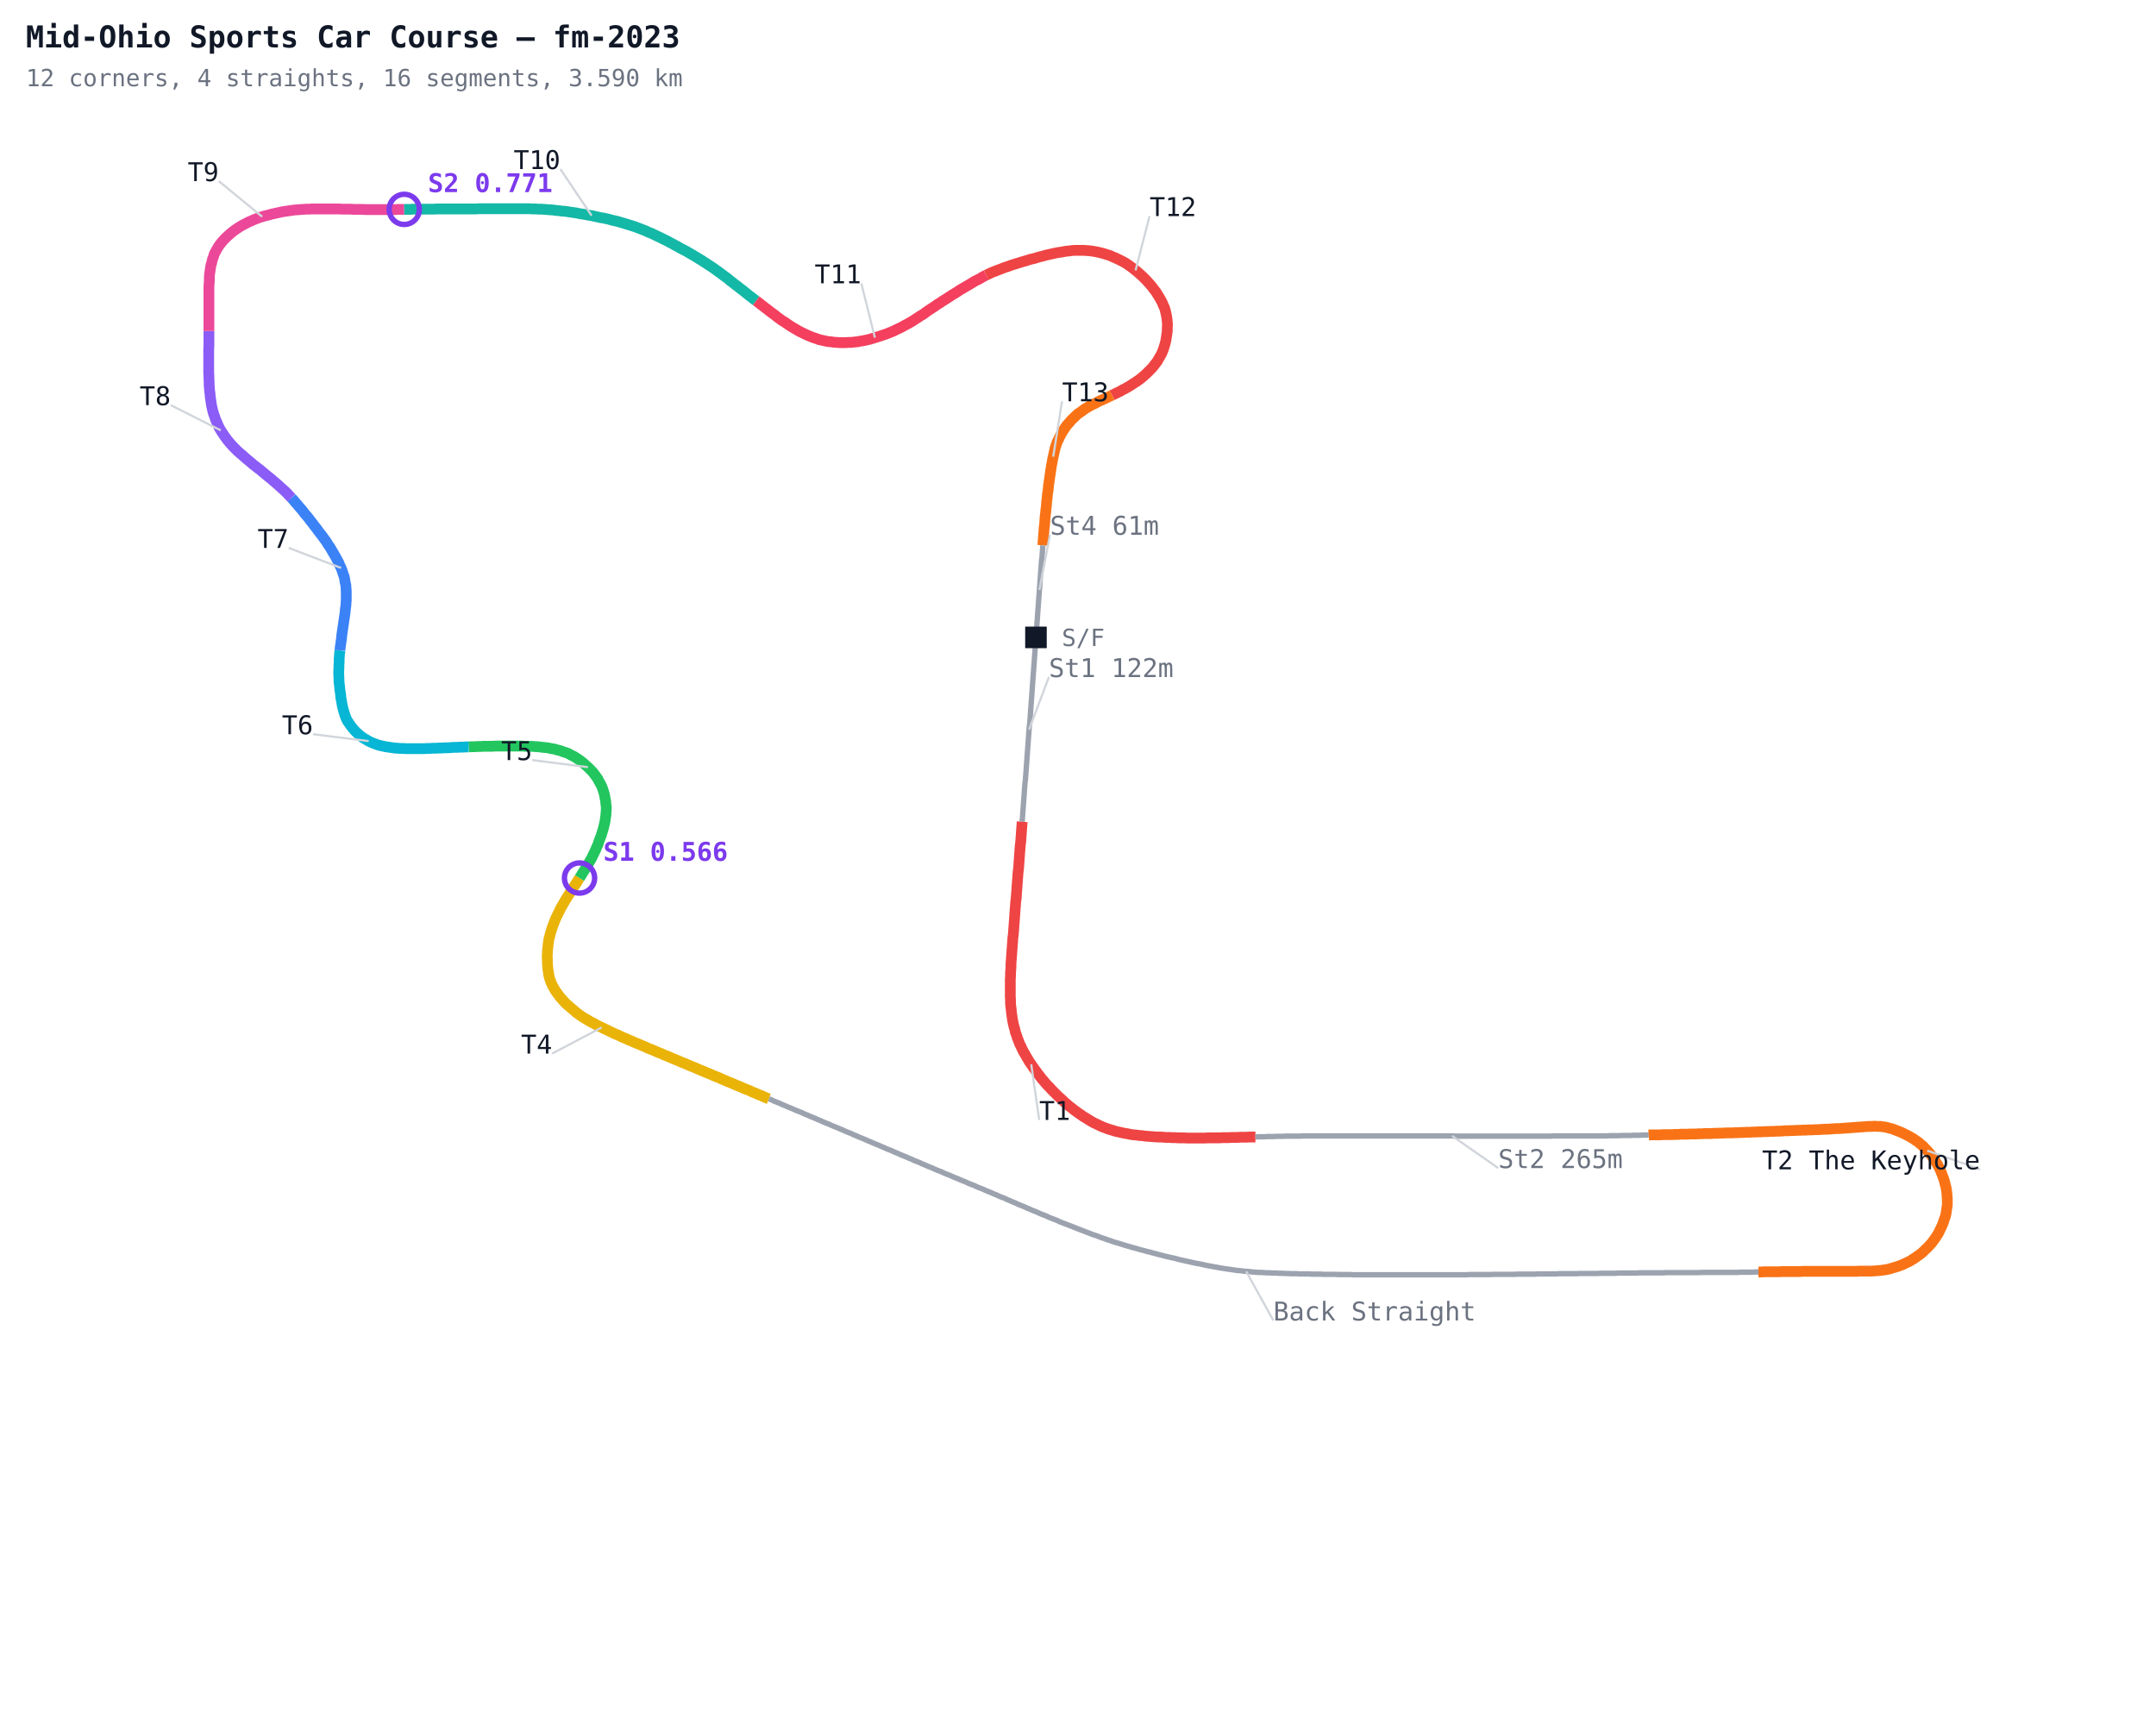
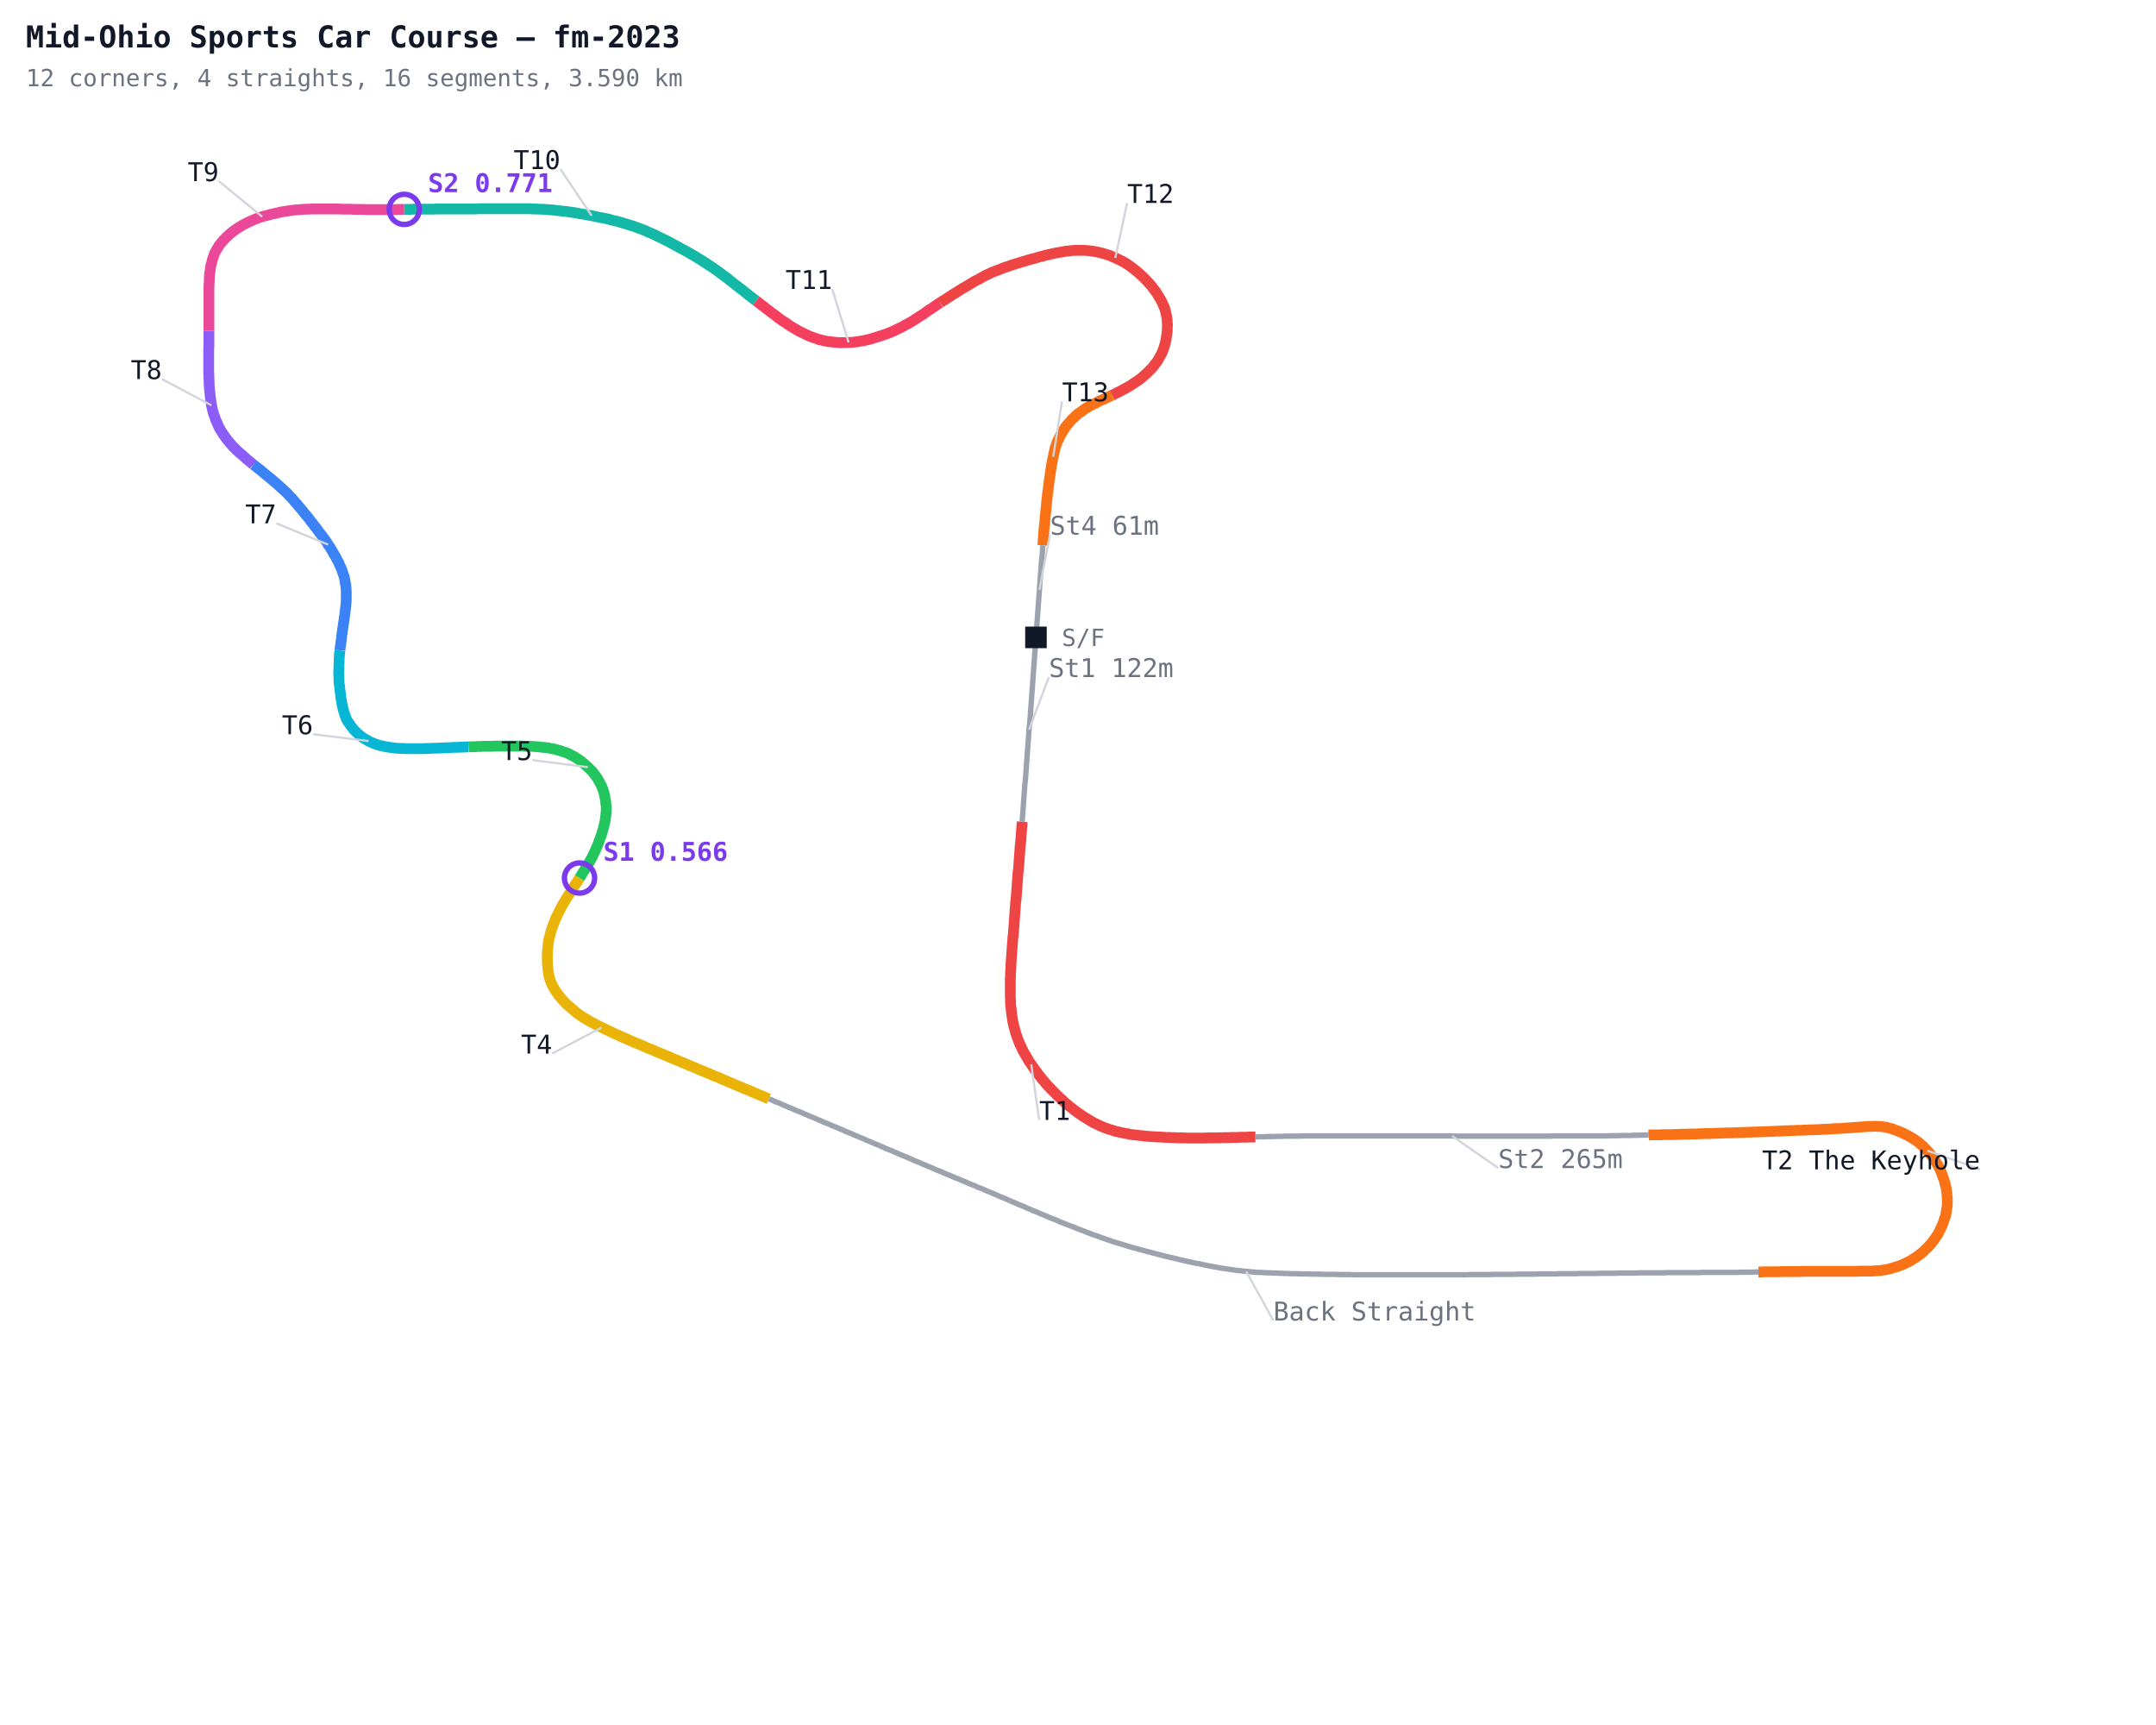
<svg xmlns="http://www.w3.org/2000/svg" width="1000" height="800" viewBox="0 0 1000 800">
  <defs>
    <style>
      .name { font-family: monospace; font-size: 12px; }
      .sector { font-family: monospace; font-size: 12px; fill: #7c3aed; font-weight: bold; }
      .title { font-family: monospace; font-size: 14px; fill: #111827; font-weight: bold; }
      .sub { font-family: monospace; font-size: 11px; fill: #6b7280; }
    </style>
  </defs>
  <rect width="1000" height="800" fill="#ffffff" />
  <polyline fill="none" stroke="#9ca3af" stroke-width="2.5" points="480.5,295.6 480.4,297.0 480.3,298.4 480.2,299.8 480.1,301.2 480.0,302.5 479.9,303.9 479.8,305.3 479.7,306.7 479.6,308.0 479.5,309.4 479.4,310.8 479.3,312.2 479.2,313.6 479.1,314.9 479.0,316.3 478.9,317.7 478.8,319.1 478.7,320.5 478.6,321.8 478.5,323.2 478.4,324.6 478.3,326.0 478.2,327.3 478.1,328.7 478.0,330.1 477.9,331.5 477.8,332.9 477.7,334.2 477.6,335.6 477.4,337.0 477.3,338.4 477.2,339.7 477.1,341.1 477.0,342.5 476.9,343.9 476.8,345.3 476.7,346.6 476.6,348.0 476.5,349.4 476.4,350.8 476.3,352.2 476.2,353.5 476.1,354.9 476.0,356.3 475.9,357.7 475.8,359.0 475.7,360.4 475.6,361.8 475.4,363.2 475.3,364.6 475.2,365.9 475.1,367.3 475.0,368.7 474.9,370.1 474.8,371.4 474.7,372.8 474.6,374.2 474.5,375.6 474.4,377.0 474.3,378.3 474.2,379.7 474.1,381.1" />
  <polyline fill="none" stroke="#ef4444" stroke-width="5" points="474.1,381.1 474.0,382.5 473.9,383.8 473.8,385.2 473.7,386.6 473.6,388.0 473.5,389.4 473.4,390.7 473.2,392.1 473.1,393.5 473.0,394.9 472.9,396.2 472.8,397.6 472.7,399.0 472.6,400.4 472.5,401.8 472.4,403.1 472.2,404.5 472.1,405.9 472.0,407.3 471.9,408.6 471.8,410.0 471.7,411.4 471.6,412.8 471.5,414.1 471.4,415.5 471.3,416.9 471.1,418.3 471.0,419.7 470.9,421.0 470.8,422.4 470.7,423.8 470.6,425.2 470.5,426.6 470.4,427.9 470.3,429.3 470.2,430.7 470.1,432.1 470.0,433.4 469.8,434.8 469.7,436.2 469.6,437.6 469.5,439.0 469.4,440.3 469.3,441.7 469.2,443.1 469.1,444.5 469.0,445.8 468.9,447.2 468.9,448.6 468.8,450.0 468.7,451.4 468.7,452.7 468.6,454.1 468.6,455.5 468.6,456.9 468.6,458.3 468.6,459.7 468.6,461.0 468.6,462.4 468.7,463.8 468.7,465.2 468.8,466.6 469.0,467.9 469.1,469.3 469.3,470.7 469.5,472.1 469.7,473.4 470.0,474.8 470.3,476.1 470.7,477.4 471.0,478.8 471.5,480.1 471.9,481.4 472.4,482.7 472.9,484.0 473.5,485.2 474.1,486.5 474.7,487.7 475.4,488.9 476.1,490.1 476.8,491.3 477.5,492.5 478.3,493.6 479.1,494.8 479.9,495.9 480.7,497.0 481.5,498.1 482.4,499.2 483.2,500.3 484.1,501.3 485.0,502.4 485.9,503.4 486.9,504.4 487.8,505.4 488.8,506.4 489.8,507.4 490.8,508.4 491.8,509.3 492.8,510.2 493.8,511.2 494.9,512.1 495.9,513.0 497.0,513.8 498.1,514.7 499.2,515.5 500.3,516.3 501.5,517.1 502.6,517.9 503.8,518.6 504.9,519.3 506.1,520.0 507.3,520.7 508.6,521.3 509.8,521.9 511.1,522.5 512.4,523.0 513.7,523.5 515.0,523.9 516.3,524.3 517.6,524.7 519.0,525.0 520.3,525.3 521.7,525.6 523.0,525.8 524.4,526.1 525.8,526.3 527.1,526.4 528.5,526.6 529.9,526.7 531.3,526.9 532.6,527.0 534.0,527.1 535.4,527.2 536.8,527.3 538.2,527.3 539.5,527.4 540.9,527.5 542.3,527.5 543.7,527.6 545.1,527.6 546.4,527.7 547.8,527.7 549.2,527.7 550.6,527.8 552.0,527.8 553.3,527.8 554.7,527.8 556.1,527.8 557.5,527.8 558.9,527.8 560.2,527.7 561.6,527.7 563.0,527.7 564.4,527.7 565.8,527.7 567.1,527.6 568.5,527.6 569.9,527.6 571.3,527.5 572.7,527.5 574.0,527.5 575.4,527.4 576.8,527.4 578.2,527.4 579.6,527.3 580.9,527.3 582.3,527.3" />
  <polyline fill="none" stroke="#9ca3af" stroke-width="2.5" points="582.3,527.3 583.7,527.2 585.1,527.2 586.5,527.2 587.8,527.1 589.2,527.1 590.6,527.1 592.0,527.0 593.4,527.0 594.7,527.0 596.1,526.9 597.5,526.9 598.9,526.9 600.3,526.9 601.7,526.9 603.0,526.9 604.4,526.8 605.8,526.8 607.2,526.8 608.6,526.8 609.9,526.8 611.3,526.8 612.7,526.8 614.1,526.8 615.5,526.8 616.8,526.8 618.2,526.8 619.6,526.8 621.0,526.8 622.4,526.8 623.8,526.8 625.1,526.8 626.5,526.8 627.9,526.8 629.3,526.8 630.7,526.8 632.0,526.8 633.4,526.8 634.8,526.8 636.2,526.8 637.6,526.8 639.0,526.8 640.3,526.8 641.7,526.8 643.1,526.8 644.5,526.8 645.9,526.8 647.3,526.8 648.6,526.8 650.0,526.8 651.4,526.8 652.8,526.8 654.2,526.8 655.5,526.8 656.9,526.8 658.3,526.8 659.7,526.8 661.1,526.8 662.5,526.8 663.8,526.8 665.2,526.8 666.6,526.8 668.0,526.8 669.4,526.8 670.7,526.8 672.1,526.8 673.5,526.8 674.9,526.9 676.3,526.9 677.7,526.9 679.0,526.9 680.4,526.9 681.8,526.9 683.2,526.9 684.6,526.9 685.9,526.9 687.3,526.9 688.7,526.9 690.1,526.9 691.5,526.9 692.8,526.9 694.2,526.9 695.6,526.9 697.0,526.9 698.4,526.9 699.8,526.9 701.1,526.9 702.5,526.9 703.9,526.9 705.3,526.9 706.7,526.9 708.0,526.9 709.4,526.9 710.8,526.9 712.2,526.9 713.6,526.9 715.0,526.9 716.3,526.9 717.7,526.9 719.1,526.9 720.5,526.8 721.9,526.8 723.2,526.8 724.6,526.8 726.0,526.8 727.4,526.8 728.8,526.8 730.1,526.8 731.5,526.8 732.9,526.8 734.3,526.8 735.7,526.8 737.1,526.8 738.4,526.8 739.8,526.8 741.2,526.8 742.6,526.8 744.0,526.8 745.3,526.8 746.7,526.7 748.1,526.7 749.5,526.7 750.9,526.7 752.2,526.6 753.6,526.6 755.0,526.6 756.4,526.6 757.8,526.5 759.1,526.5 760.5,526.5 761.9,526.4 763.3,526.4 764.7,526.4" />
  <polyline fill="none" stroke="#f97316" stroke-width="5" points="764.7,526.4 766.0,526.3 767.4,526.3 768.8,526.3 770.2,526.3 771.6,526.2 772.9,526.2 774.3,526.2 775.7,526.2 777.1,526.1 778.5,526.1 779.8,526.0 781.2,526.0 782.6,526.0 784.0,525.9 785.4,525.9 786.7,525.9 788.1,525.8 789.5,525.8 790.9,525.7 792.3,525.7 793.6,525.7 795.0,525.6 796.4,525.6 797.8,525.5 799.2,525.5 800.5,525.4 801.9,525.4 803.3,525.4 804.7,525.3 806.1,525.3 807.4,525.2 808.8,525.2 810.2,525.1 811.6,525.1 813.0,525.0 814.3,525.0 815.7,524.9 817.1,524.9 818.5,524.8 819.9,524.8 821.2,524.7 822.6,524.7 824.0,524.6 825.4,524.6 826.8,524.5 828.1,524.4 829.5,524.4 830.9,524.3 832.3,524.3 833.6,524.2 835.0,524.2 836.4,524.1 837.8,524.1 839.2,524.0 840.5,524.0 841.9,523.9 843.3,523.9 844.7,523.8 846.1,523.7 847.4,523.7 848.8,523.6 850.2,523.5 851.6,523.4 852.9,523.4 854.3,523.3 855.7,523.2 857.1,523.1 858.4,523.0 859.8,522.9 861.2,522.8 862.6,522.7 864.0,522.6 865.3,522.5 866.7,522.4 868.1,522.4 869.5,522.3 870.8,522.4 872.2,522.4 873.6,522.6 875.0,522.8 876.3,523.2 877.6,523.5 878.9,524.0 880.2,524.5 881.5,525.0 882.8,525.6 884.0,526.2 885.2,526.8 886.4,527.5 887.6,528.2 888.7,529.0 889.9,529.8 890.9,530.7 892.0,531.6 892.9,532.6 893.9,533.6 894.8,534.6 895.7,535.7 896.5,536.8 897.3,537.9 898.0,539.1 898.8,540.3 899.4,541.5 900.0,542.7 900.5,544.0 901.0,545.3 901.5,546.6 901.9,547.9 902.2,549.2 902.6,550.6 902.8,551.9 903.0,553.3 903.1,554.7 903.2,556.0 903.2,557.4 903.2,558.8 903.0,560.2 902.8,561.5 902.6,562.9 902.3,564.2 901.8,565.5 901.4,566.8 900.9,568.1 900.3,569.4 899.7,570.6 899.1,571.9 898.4,573.0 897.6,574.2 896.8,575.3 896.0,576.4 895.1,577.4 894.1,578.5 893.1,579.4 892.1,580.4 891.1,581.3 890.0,582.1 888.9,582.9 887.7,583.7 886.6,584.4 885.4,585.1 884.1,585.7 882.9,586.3 881.6,586.8 880.3,587.3 879.0,587.7 877.6,588.1 876.3,588.5 875.0,588.8 873.6,589.0 872.2,589.2 870.9,589.3 869.5,589.4 868.1,589.5 866.7,589.5 865.3,589.5 864.0,589.5 862.6,589.5 861.2,589.6 859.8,589.6 858.4,589.6 857.0,589.6 855.7,589.6 854.3,589.6 852.9,589.6 851.5,589.6 850.1,589.6 848.8,589.6 847.4,589.6 846.0,589.6 844.6,589.6 843.2,589.6 841.8,589.6 840.5,589.6 839.1,589.6 837.7,589.6 836.3,589.6 834.9,589.7 833.6,589.7 832.2,589.7 830.8,589.7 829.4,589.7 828.0,589.7 826.6,589.7 825.3,589.8 823.9,589.8 822.5,589.8 821.1,589.8 819.7,589.8 818.4,589.8 817.0,589.9 815.6,589.9" />
  <polyline fill="none" stroke="#9ca3af" stroke-width="2.5" points="815.6,589.9 814.2,589.9 812.8,590.0 811.4,590.0 810.1,590.0 808.7,590.0 807.3,590.0 805.9,590.1 804.5,590.1 803.2,590.1 801.8,590.1 800.4,590.1 799.0,590.1 797.6,590.1 796.3,590.1 794.9,590.1 793.5,590.1 792.1,590.1 790.7,590.1 789.3,590.1 788.0,590.2 786.6,590.2 785.2,590.2 783.8,590.2 782.4,590.2 781.1,590.2 779.7,590.2 778.3,590.2 776.9,590.2 775.5,590.2 774.2,590.2 772.8,590.2 771.4,590.3 770.0,590.3 768.6,590.3 767.3,590.3 765.9,590.3 764.5,590.3 763.1,590.3 761.7,590.3 760.3,590.3 759.0,590.4 757.6,590.4 756.2,590.4 754.8,590.4 753.4,590.4 752.1,590.4 750.7,590.4 749.3,590.5 747.9,590.5 746.5,590.5 745.1,590.5 743.8,590.5 742.4,590.5 741.0,590.6 739.6,590.6 738.2,590.6 736.9,590.6 735.5,590.6 734.1,590.6 732.7,590.6 731.3,590.7 729.9,590.7 728.6,590.7 727.2,590.7 725.8,590.7 724.4,590.7 723.0,590.7 721.7,590.8 720.3,590.8 718.9,590.8 717.5,590.8 716.1,590.8 714.7,590.8 713.4,590.8 712.0,590.9 710.6,590.9 709.2,590.9 707.8,590.9 706.5,590.9 705.1,590.9 703.7,590.9 702.3,591.0 700.9,591.0 699.5,591.0 698.2,591.0 696.8,591.0 695.4,591.0 694.0,591.0 692.6,591.0 691.3,591.1 689.9,591.1 688.5,591.1 687.1,591.1 685.7,591.1 684.3,591.1 683.0,591.1 681.6,591.1 680.2,591.2 678.8,591.2 677.4,591.2 676.1,591.2 674.7,591.2 673.3,591.2 671.9,591.2 670.5,591.2 669.1,591.2 667.8,591.2 666.4,591.2 665.0,591.2 663.6,591.2 662.2,591.2 660.9,591.2 659.5,591.2 658.1,591.2 656.7,591.2 655.3,591.2 654.0,591.2 652.6,591.2 651.2,591.2 649.8,591.2 648.4,591.2 647.0,591.2 645.7,591.2 644.3,591.2 642.9,591.2 641.5,591.2 640.1,591.2 638.8,591.2 637.4,591.2 636.0,591.2 634.6,591.2 633.2,591.2 631.8,591.2 630.5,591.2 629.1,591.2 627.7,591.2 626.3,591.1 624.9,591.1 623.6,591.1 622.2,591.1 620.8,591.1 619.4,591.0 618.0,591.0 616.7,591.0 615.3,591.0 613.9,591.0 612.5,590.9 611.1,590.9 609.8,590.9 608.4,590.9 607.0,590.8 605.6,590.8 604.2,590.8 602.8,590.8 601.5,590.7 600.1,590.7 598.7,590.7 597.3,590.6 595.9,590.6 594.6,590.5 593.2,590.5 591.8,590.4 590.4,590.4 589.0,590.3 587.7,590.3 586.3,590.2 584.9,590.1 583.5,590.1 582.2,590.0 580.8,589.9 579.4,589.7 578.0,589.6 576.7,589.5 575.3,589.3 573.9,589.2 572.5,589.0 571.2,588.8 569.8,588.6 568.4,588.4 567.1,588.2 565.7,588.0 564.4,587.7 563.0,587.5 561.6,587.2 560.3,587.0 558.9,586.7 557.6,586.4 556.2,586.1 554.9,585.9 553.5,585.6 552.2,585.3 550.8,585.0 549.5,584.7 548.1,584.4 546.8,584.1 545.4,583.7 544.1,583.4 542.7,583.1 541.4,582.8 540.1,582.5 538.7,582.1 537.4,581.8 536.0,581.4 534.7,581.1 533.4,580.7 532.0,580.4 530.7,580.0 529.4,579.7 528.0,579.3 526.7,578.9 525.4,578.6 524.1,578.2 522.7,577.8 521.4,577.4 520.1,577.0 518.8,576.6 517.4,576.2 516.1,575.8 514.8,575.3 513.5,574.9 512.2,574.4 510.9,574.0 509.6,573.5 508.3,573.0 507.0,572.6 505.7,572.1 504.4,571.6 503.1,571.1 501.8,570.6 500.5,570.1 499.2,569.6 498.0,569.1 496.7,568.6 495.4,568.1 494.1,567.6 492.8,567.1 491.5,566.6 490.3,566.0 489.0,565.5 487.7,565.0 486.4,564.5 485.2,563.9 483.9,563.4 482.6,562.9 481.3,562.3 480.1,561.8 478.8,561.3 477.5,560.7 476.2,560.2 475.0,559.6 473.7,559.1 472.4,558.6 471.2,558.0 469.9,557.5 468.6,556.9 467.3,556.4 466.1,555.8 464.8,555.3 463.5,554.8 462.3,554.2 461.0,553.7 459.7,553.1 458.4,552.6 457.2,552.1 455.9,551.5 454.6,551.0 453.3,550.5 452.1,549.9 450.8,549.4 449.5,548.9 448.2,548.3 447.0,547.8 445.7,547.3 444.4,546.7 443.1,546.2 441.9,545.7 440.6,545.1 439.3,544.6 438.0,544.1 436.8,543.5 435.5,543.0 434.2,542.5 432.9,541.9 431.7,541.4 430.4,540.9 429.1,540.3 427.8,539.8 426.6,539.2 425.3,538.7 424.0,538.2 422.8,537.6 421.5,537.1 420.2,536.5 418.9,536.0 417.7,535.5 416.4,534.9 415.1,534.4 413.9,533.8 412.6,533.3 411.3,532.8 410.0,532.2 408.8,531.7 407.5,531.1 406.2,530.6 405.0,530.1 403.7,529.5 402.4,529.0 401.1,528.4 399.9,527.9 398.6,527.4 397.3,526.8 396.0,526.3 394.8,525.7 393.5,525.2 392.2,524.7 391.0,524.1 389.7,523.6 388.4,523.0 387.1,522.5 385.9,522.0 384.6,521.4 383.3,520.9 382.0,520.4 380.8,519.8 379.5,519.3 378.2,518.7 377.0,518.2 375.7,517.7 374.4,517.1 373.1,516.6 371.9,516.0 370.6,515.5 369.3,515.0 368.0,514.4 366.8,513.9 365.5,513.4 364.2,512.8 362.9,512.3 361.7,511.7 360.4,511.2 359.1,510.7 357.9,510.1 356.6,509.6" />
  <polyline fill="none" stroke="#eab308" stroke-width="5" points="356.6,509.6 355.3,509.1 354.0,508.5 352.8,508.0 351.5,507.5 350.2,506.9 348.9,506.4 347.7,505.8 346.4,505.3 345.1,504.8 343.8,504.2 342.6,503.7 341.3,503.2 340.0,502.6 338.8,502.1 337.5,501.6 336.2,501.0 334.9,500.5 333.7,499.9 332.4,499.4 331.1,498.9 329.8,498.3 328.6,497.8 327.3,497.3 326.0,496.7 324.7,496.2 323.5,495.7 322.2,495.1 320.9,494.6 319.6,494.1 318.4,493.5 317.1,493.0 315.8,492.5 314.5,491.9 313.3,491.4 312.0,490.9 310.7,490.3 309.5,489.8 308.2,489.3 306.9,488.7 305.6,488.2 304.4,487.7 303.1,487.1 301.8,486.6 300.5,486.1 299.3,485.5 298.0,485.0 296.7,484.4 295.4,483.9 294.2,483.4 292.9,482.8 291.6,482.3 290.4,481.7 289.1,481.2 287.8,480.6 286.6,480.0 285.3,479.5 284.1,478.9 282.8,478.3 281.6,477.7 280.3,477.1 279.1,476.5 277.8,475.9 276.6,475.3 275.4,474.6 274.2,474.0 273.0,473.3 271.8,472.6 270.6,471.9 269.4,471.1 268.3,470.3 267.2,469.5 266.2,468.6 265.1,467.7 264.1,466.8 263.0,465.9 262.0,464.9 261.1,463.9 260.2,462.9 259.3,461.8 258.5,460.7 257.7,459.6 257.0,458.4 256.3,457.2 255.7,455.9 255.2,454.6 254.8,453.3 254.5,452.0 254.3,450.6 254.1,449.2 254.0,447.9 253.9,446.5 253.9,445.1 253.8,443.7 253.9,442.3 253.9,441.0 254.1,439.6 254.2,438.2 254.4,436.8 254.6,435.5 255.0,434.1 255.3,432.8 255.7,431.5 256.1,430.2 256.6,428.9 257.1,427.6 257.6,426.3 258.2,425.0 258.8,423.8 259.4,422.6 260.0,421.3 260.7,420.1 261.4,418.9 262.1,417.7 262.8,416.5 263.5,415.4 264.3,414.2 265.0,413.0 265.8,411.9 266.5,410.7 267.3,409.6 268.0,408.4 268.8,407.2" />
  <polyline fill="none" stroke="#22c55e" stroke-width="5" points="268.8,407.2 269.5,406.1 270.2,404.9 271.0,403.7 271.7,402.5 272.4,401.4 273.1,400.2 273.8,399.0 274.5,397.8 275.1,396.5 275.7,395.3 276.3,394.0 276.8,392.8 277.4,391.5 277.8,390.2 278.3,388.9 278.8,387.6 279.2,386.3 279.6,385.0 280.0,383.6 280.3,382.3 280.6,381.0 280.8,379.6 281.0,378.2 281.1,376.9 281.2,375.5 281.2,374.1 281.0,372.7 280.9,371.4 280.6,370.0 280.4,368.7 280.0,367.3 279.6,366.0 279.1,364.7 278.5,363.5 277.8,362.3 277.2,361.1 276.4,360.0 275.5,358.8 274.7,357.8 273.7,356.8 272.7,355.8 271.7,354.9 270.7,354.0 269.6,353.1 268.5,352.3 267.3,351.5 266.2,350.8 264.9,350.2 263.7,349.5 262.4,349.0 261.1,348.6 259.8,348.1 258.5,347.8 257.2,347.4 255.8,347.2 254.5,346.9 253.1,346.7 251.7,346.6 250.4,346.4 249.0,346.3 247.6,346.2 246.3,346.1 244.9,346.1 243.5,346.1 242.2,346.0 240.8,346.0 239.4,346.0 238.0,346.0 236.7,346.0 235.3,346.0 233.9,346.0 232.5,346.0 231.2,346.0 229.8,346.0 228.4,346.1 227.0,346.1 225.7,346.1 224.3,346.1 222.9,346.2 221.5,346.2 220.2,346.3 218.8,346.3 217.4,346.4" />
  <polyline fill="none" stroke="#06b6d4" stroke-width="5" points="217.4,346.4 216.0,346.4 214.7,346.5 213.3,346.5 211.9,346.6 210.5,346.6 209.2,346.7 207.8,346.8 206.4,346.8 205.0,346.9 203.6,346.9 202.3,347.0 200.9,347.0 199.5,347.1 198.1,347.1 196.7,347.2 195.4,347.2 194.0,347.2 192.6,347.2 191.2,347.2 189.8,347.2 188.4,347.2 187.1,347.1 185.7,347.1 184.3,347.0 182.9,346.9 181.6,346.7 180.2,346.5 178.8,346.3 177.5,346.0 176.1,345.7 174.8,345.3 173.5,344.8 172.2,344.3 171.0,343.7 169.8,343.0 168.6,342.3 167.5,341.5 166.4,340.6 165.4,339.7 164.4,338.7 163.5,337.6 162.7,336.6 161.9,335.4 161.1,334.3 160.5,333.0 160.0,331.7 159.6,330.4 159.2,329.1 158.9,327.8 158.6,326.4 158.4,325.0 158.1,323.7 158.0,322.3 157.8,320.9 157.6,319.6 157.5,318.2 157.3,316.8 157.2,315.4 157.2,314.0 157.1,312.7 157.1,311.3 157.2,309.9 157.2,308.5 157.3,307.1 157.3,305.8 157.4,304.4 157.5,303.0 157.7,301.6" />
-   <polyline fill="none" stroke="#3b82f6" stroke-width="5" points="157.7,301.6 157.8,300.3 158.0,298.9 158.2,297.5 158.4,296.1 158.5,294.8 158.7,293.4 158.9,292.0 159.1,290.7 159.3,289.3 159.5,287.9 159.7,286.6 159.9,285.2 160.1,283.8 160.2,282.4 160.4,281.1 160.5,279.7 160.6,278.3 160.6,276.9 160.6,275.6 160.6,274.2 160.5,272.8 160.4,271.4 160.1,270.1 159.9,268.7 159.6,267.3 159.1,266.0 158.7,264.7 158.2,263.4 157.6,262.2 157.1,260.9 156.4,259.7 155.8,258.5 155.1,257.3 154.4,256.1 153.7,254.9 153.0,253.7 152.2,252.6 151.5,251.4 150.7,250.3 149.9,249.2 149.1,248.1 148.2,247.0 147.4,245.9 146.6,244.8 145.7,243.7 144.9,242.6 144.0,241.5 143.2,240.4 142.3,239.3 141.4,238.3 140.6,237.2 139.7,236.1 138.8,235.1 137.9,234.0 137.0,233.0 136.1,231.9 135.2,230.9" />
-   <polyline fill="none" stroke="#8b5cf6" stroke-width="5" points="135.2,230.9 134.2,229.9 133.3,228.9 132.3,227.9 131.3,227.0 130.3,226.1 129.2,225.1 128.2,224.2 127.1,223.3 126.1,222.4 125.0,221.5 124.0,220.7 122.9,219.8 121.8,218.9 120.8,218.0 119.7,217.2 118.6,216.3 117.5,215.5 116.5,214.6 115.4,213.7 114.3,212.8 113.3,211.9 112.3,211.0 111.2,210.1 110.2,209.2 109.2,208.2 108.2,207.2 107.3,206.2 106.4,205.2 105.5,204.1 104.7,203.0 103.9,201.9 103.1,200.7 102.4,199.6 101.7,198.4 101.1,197.1 100.6,195.9 100.0,194.6 99.6,193.3 99.1,192.0 98.7,190.6 98.4,189.3 98.1,188.0 97.9,186.6 97.7,185.2 97.5,183.9 97.4,182.5 97.2,181.1 97.1,179.7 97.0,178.3 97.0,177.0 96.9,175.6 96.9,174.2 96.8,172.8 96.8,171.4 96.8,170.1 96.8,168.7 96.8,167.3 96.8,165.9 96.8,164.5 96.8,163.1 96.8,161.8 96.9,160.4 96.9,159.0 96.9,157.6 96.9,156.2 96.9,154.9 96.9,153.5" />
+   <polyline fill="none" stroke="#3b82f6" stroke-width="5" points="157.7,301.6 157.8,300.3 158.0,298.9 158.2,297.5 158.4,296.1 158.5,294.8 158.7,293.4 158.9,292.0 159.1,290.7 159.3,289.3 159.5,287.9 159.7,286.6 159.9,285.2 160.1,283.8 160.2,282.4 160.4,281.1 160.5,279.7 160.6,278.3 160.6,276.9 160.6,275.6 160.6,274.2 160.5,272.8 160.4,271.4 160.1,270.1 159.9,268.7 159.6,267.3 159.1,266.0 158.7,264.7 158.2,263.4 157.6,262.2 157.1,260.9 156.4,259.7 155.8,258.5 155.1,257.3 154.4,256.1 153.7,254.9 153.0,253.7 152.2,252.6 151.5,251.4 150.7,250.3 149.9,249.2 149.1,248.1 148.2,247.0 147.4,245.9 146.6,244.8 145.7,243.7 144.9,242.6 144.0,241.5 143.2,240.4 142.3,239.3 141.4,238.3 140.6,237.2 139.7,236.1 138.8,235.1 137.9,234.0 137.0,233.0 136.1,231.9 135.2,230.9 134.2,229.9 133.3,228.9 132.3,227.9 131.3,227.0 130.3,226.1 129.2,225.1 128.2,224.2 127.1,223.3 126.1,222.4 125.0,221.5 124.0,220.7 122.9,219.8 121.8,218.9 120.8,218.0 119.7,217.2 118.6,216.3 117.5,215.5" />
+   <polyline fill="none" stroke="#8b5cf6" stroke-width="5" points="117.5,215.5 116.5,214.6 115.4,213.7 114.3,212.8 113.3,211.9 112.3,211.0 111.2,210.1 110.2,209.2 109.2,208.2 108.2,207.2 107.3,206.2 106.4,205.2 105.5,204.1 104.7,203.0 103.9,201.9 103.1,200.7 102.4,199.6 101.7,198.4 101.1,197.1 100.6,195.9 100.0,194.6 99.6,193.3 99.1,192.0 98.7,190.6 98.4,189.3 98.1,188.0 97.9,186.6 97.7,185.2 97.5,183.9 97.4,182.5 97.2,181.1 97.1,179.7 97.0,178.3 97.0,177.0 96.9,175.6 96.9,174.2 96.8,172.8 96.8,171.4 96.8,170.1 96.8,168.7 96.8,167.3 96.8,165.9 96.8,164.5 96.8,163.1 96.8,161.8 96.9,160.4 96.9,159.0 96.9,157.6 96.9,156.2 96.9,154.9 96.9,153.5" />
  <polyline fill="none" stroke="#ec4899" stroke-width="5" points="96.9,153.5 96.9,152.1 96.9,150.7 96.9,149.3 96.9,147.9 96.9,146.6 96.9,145.2 96.9,143.8 96.9,142.4 96.9,141.0 96.9,139.7 96.9,138.3 96.9,136.9 96.9,135.5 96.9,134.1 96.9,132.7 97.0,131.4 97.1,130.0 97.1,128.6 97.2,127.2 97.4,125.8 97.6,124.5 97.8,123.1 98.2,121.8 98.5,120.4 99.0,119.1 99.4,117.8 100.0,116.6 100.7,115.4 101.4,114.2 102.2,113.1 103.1,112.0 104.0,111.0 105.0,110.0 106.0,109.1 107.0,108.2 108.1,107.3 109.2,106.5 110.4,105.7 111.5,105.0 112.7,104.3 113.9,103.7 115.2,103.0 116.4,102.5 117.7,101.9 119.0,101.4 120.3,100.9 121.6,100.5 122.9,100.1 124.3,99.8 125.6,99.4 126.9,99.1 128.3,98.8 129.6,98.5 131.0,98.2 132.3,98.0 133.7,97.8 135.1,97.6 136.5,97.4 137.8,97.3 139.2,97.2 140.6,97.1 142.0,97.0 143.3,97.0 144.7,96.9 146.1,96.9 147.5,96.9 148.9,96.9 150.2,96.9 151.6,96.9 153.0,96.9 154.4,96.9 155.8,96.9 157.1,96.9 158.5,97.0 159.9,97.0 161.3,97.0 162.7,97.0 164.0,97.1 165.4,97.1 166.8,97.1 168.2,97.1 169.6,97.2 170.9,97.2 172.3,97.2 173.7,97.2 175.1,97.2 176.5,97.2 177.9,97.2 179.2,97.2 180.6,97.2 182.0,97.2 183.4,97.2 184.8,97.1 186.1,97.1 187.5,97.1" />
  <polyline fill="none" stroke="#14b8a6" stroke-width="5" points="187.5,97.1 188.9,97.1 190.3,97.1 191.7,97.0 193.1,97.0 194.4,97.0 195.8,97.0 197.2,97.0 198.6,97.0 200.0,97.0 201.4,97.0 202.7,96.9 204.1,96.9 205.5,96.9 206.9,96.9 208.3,96.9 209.6,96.9 211.0,96.9 212.4,96.9 213.8,96.9 215.2,96.9 216.6,96.9 217.9,96.9 219.3,96.9 220.7,96.9 222.1,96.8 223.5,96.8 224.8,96.8 226.2,96.8 227.6,96.8 229.0,96.8 230.4,96.8 231.7,96.8 233.1,96.8 234.5,96.8 235.9,96.8 237.3,96.8 238.7,96.8 240.0,96.8 241.4,96.8 242.8,96.8 244.2,96.8 245.6,96.8 246.9,96.9 248.3,96.9 249.7,97.0 251.1,97.0 252.5,97.1 253.8,97.2 255.2,97.3 256.6,97.4 258.0,97.6 259.3,97.7 260.7,97.9 262.1,98.0 263.5,98.2 264.8,98.4 266.2,98.6 267.6,98.8 268.9,99.1 270.3,99.3 271.6,99.5 273.0,99.8 274.4,100.0 275.7,100.3 277.1,100.6 278.4,100.9 279.8,101.1 281.1,101.4 282.5,101.7 283.8,102.1 285.2,102.4 286.5,102.7 287.8,103.1 289.2,103.5 290.5,103.9 291.8,104.3 293.1,104.7 294.4,105.1 295.7,105.6 297.0,106.1 298.3,106.6 299.6,107.1 300.8,107.7 302.1,108.2 303.4,108.8 304.6,109.4 305.9,110.0 307.1,110.6 308.3,111.2 309.6,111.8 310.8,112.5 312.0,113.1 313.2,113.8 314.4,114.4 315.6,115.1 316.9,115.8 318.1,116.4 319.3,117.1 320.5,117.8 321.7,118.5 322.9,119.2 324.0,119.9 325.2,120.6 326.4,121.4 327.5,122.1 328.7,122.9 329.8,123.6 331.0,124.4 332.1,125.2 333.2,126.0 334.3,126.8 335.5,127.7 336.6,128.5 337.7,129.3 338.7,130.2 339.8,131.0 340.9,131.9 342.0,132.7 343.1,133.6 344.2,134.4 345.3,135.3 346.3,136.1 347.4,137.0 348.5,137.8 349.6,138.7 350.7,139.5" />
-   <polyline fill="none" stroke="#f43f5e" stroke-width="5" points="350.7,139.5 351.8,140.3 352.9,141.2 354.0,142.0 355.1,142.9 356.2,143.7 357.3,144.6 358.4,145.4 359.5,146.2 360.6,147.1 361.7,147.9 362.8,148.7 364.0,149.4 365.1,150.2 366.3,151.0 367.4,151.7 368.6,152.4 369.8,153.1 371.0,153.8 372.3,154.4 373.5,155.0 374.8,155.6 376.0,156.1 377.3,156.6 378.6,157.0 379.9,157.5 381.3,157.8 382.6,158.1 384.0,158.4 385.4,158.5 386.7,158.7 388.1,158.8 389.5,158.9 390.9,158.9 392.2,158.9 393.6,158.8 395.0,158.8 396.4,158.6 397.7,158.5 399.1,158.2 400.5,158.0 401.8,157.7 403.2,157.4 404.5,157.0 405.8,156.6 407.1,156.2 408.4,155.8 409.8,155.3 411.1,154.9 412.3,154.4 413.6,153.9 414.9,153.3 416.1,152.7 417.4,152.1 418.6,151.5 419.8,150.8 421.0,150.2 422.2,149.5 423.4,148.8 424.6,148.0 425.7,147.3 426.9,146.5 428.1,145.8 429.2,145.0 430.3,144.2 431.5,143.4 432.6,142.7 433.8,141.9 434.9,141.1 436.1,140.4 437.2,139.6 438.4,138.9 439.6,138.1 440.7,137.4 441.9,136.6 443.1,135.9 444.2,135.2 445.4,134.4 446.6,133.7 447.8,133.0 449.0,132.3 450.2,131.6 451.3,130.9 452.5,130.2 453.8,129.6 455.0,128.9 456.2,128.2 457.4,127.6" />
-   <polyline fill="none" stroke="#ef4444" stroke-width="5" points="457.4,127.6 458.7,127.0 459.9,126.4 461.2,125.9 462.5,125.4 463.8,124.9 465.1,124.4 466.4,123.9 467.7,123.5 469.0,123.0 470.3,122.6 471.6,122.2 472.9,121.8 474.2,121.4 475.6,121.0 476.9,120.6 478.2,120.2 479.6,119.9 480.9,119.5 482.2,119.1 483.6,118.8 484.9,118.4 486.2,118.1 487.6,117.8 488.9,117.5 490.3,117.2 491.6,117.0 493.0,116.8 494.4,116.5 495.8,116.4 497.1,116.2 498.5,116.1 499.9,116.1 501.3,116.1 502.6,116.1 504.0,116.2 505.4,116.3 506.8,116.5 508.1,116.7 509.5,117.0 510.8,117.3 512.2,117.7 513.5,118.1 514.8,118.5 516.1,119.1 517.3,119.6 518.6,120.2 519.8,120.8 521.0,121.4 522.2,122.1 523.4,122.9 524.5,123.7 525.6,124.5 526.7,125.4 527.8,126.3 528.8,127.2 529.8,128.1 530.8,129.1 531.8,130.1 532.7,131.1 533.6,132.1 534.5,133.2 535.3,134.3 536.2,135.4 536.9,136.6 537.6,137.7 538.3,138.9 539.0,140.2 539.5,141.4 540.1,142.7 540.5,144.0 540.8,145.3 541.1,146.7 541.3,148.1 541.4,149.4 541.5,150.8 541.4,152.2 541.4,153.6 541.2,155.0 541.0,156.3 540.8,157.7 540.5,159.0 540.1,160.4 539.7,161.7 539.2,163.0 538.7,164.2 538.0,165.4 537.3,166.6 536.6,167.8 535.7,168.9 534.9,170.0 534.0,171.0 533.0,172.0 532.0,173.0 531.0,173.9 530.0,174.8 528.9,175.7 527.8,176.5 526.6,177.3 525.5,178.0 524.3,178.8 523.1,179.5 521.9,180.2 520.7,180.8 519.5,181.5 518.2,182.1 517.0,182.7 515.8,183.3" />
+   <polyline fill="none" stroke="#f43f5e" stroke-width="5" points="350.7,139.5 351.8,140.3 352.9,141.2 354.0,142.0 355.1,142.9 356.2,143.7 357.3,144.6 358.4,145.4 359.5,146.2 360.6,147.1 361.7,147.9 362.8,148.7 364.0,149.4 365.1,150.2 366.3,151.0 367.4,151.7 368.6,152.4 369.8,153.1 371.0,153.8 372.3,154.4 373.5,155.0 374.8,155.6 376.0,156.1 377.3,156.6 378.6,157.0 379.9,157.5 381.3,157.8 382.6,158.1 384.0,158.4 385.4,158.5 386.7,158.7 388.1,158.8 389.5,158.9 390.9,158.9 392.2,158.9 393.6,158.8 395.0,158.8 396.4,158.6 397.7,158.5 399.1,158.2 400.5,158.0 401.8,157.7 403.2,157.4 404.5,157.0 405.8,156.6 407.1,156.2 408.4,155.8 409.8,155.3 411.1,154.9 412.3,154.4 413.6,153.9 414.9,153.3 416.1,152.7 417.4,152.1 418.6,151.5 419.8,150.8 421.0,150.2 422.2,149.5 423.4,148.8 424.6,148.0 425.7,147.3 426.9,146.5 428.1,145.8 429.2,145.0 430.3,144.2 431.5,143.4 432.6,142.7 433.8,141.9 434.9,141.1 436.1,140.4" />
+   <polyline fill="none" stroke="#ef4444" stroke-width="5" points="436.1,140.4 437.2,139.6 438.4,138.9 439.6,138.1 440.7,137.4 441.9,136.6 443.1,135.9 444.2,135.2 445.4,134.4 446.6,133.7 447.8,133.0 449.0,132.3 450.2,131.6 451.3,130.9 452.5,130.2 453.8,129.6 455.0,128.9 456.2,128.2 457.4,127.6 458.7,127.0 459.9,126.4 461.2,125.9 462.5,125.4 463.8,124.9 465.1,124.4 466.4,123.9 467.7,123.5 469.0,123.0 470.3,122.6 471.6,122.2 472.9,121.8 474.2,121.4 475.6,121.0 476.9,120.6 478.2,120.2 479.6,119.9 480.9,119.5 482.2,119.1 483.6,118.8 484.9,118.4 486.2,118.1 487.6,117.8 488.9,117.5 490.3,117.2 491.6,117.0 493.0,116.8 494.4,116.5 495.8,116.4 497.1,116.2 498.5,116.1 499.9,116.1 501.3,116.1 502.6,116.1 504.0,116.2 505.4,116.3 506.8,116.5 508.1,116.7 509.5,117.0 510.8,117.3 512.2,117.7 513.5,118.1 514.8,118.5 516.1,119.1 517.3,119.6 518.6,120.2 519.8,120.8 521.0,121.4 522.2,122.1 523.4,122.9 524.5,123.7 525.6,124.5 526.7,125.4 527.8,126.3 528.8,127.2 529.8,128.1 530.8,129.1 531.8,130.1 532.7,131.1 533.6,132.1 534.5,133.2 535.3,134.3 536.2,135.4 536.9,136.6 537.6,137.7 538.3,138.9 539.0,140.2 539.5,141.4 540.1,142.7 540.5,144.0 540.8,145.3 541.1,146.7 541.3,148.1 541.4,149.4 541.5,150.8 541.4,152.2 541.4,153.6 541.2,155.0 541.0,156.3 540.8,157.7 540.5,159.0 540.1,160.4 539.7,161.7 539.2,163.0 538.7,164.2 538.0,165.4 537.3,166.6 536.6,167.8 535.7,168.9 534.9,170.0 534.0,171.0 533.0,172.0 532.0,173.0 531.0,173.9 530.0,174.8 528.9,175.7 527.8,176.5 526.6,177.3 525.5,178.0 524.3,178.8 523.1,179.5 521.9,180.2 520.7,180.8 519.5,181.5 518.2,182.1 517.0,182.7 515.8,183.3" />
  <polyline fill="none" stroke="#f97316" stroke-width="5" points="515.8,183.3 514.5,183.9 513.3,184.5 512.0,185.1 510.8,185.6 509.5,186.2 508.3,186.9 507.0,187.5 505.8,188.1 504.6,188.8 503.4,189.5 502.3,190.3 501.2,191.1 500.0,191.9 499.0,192.8 498.0,193.8 497.0,194.7 496.1,195.8 495.2,196.8 494.3,197.9 493.6,199.0 492.8,200.2 492.1,201.4 491.5,202.6 490.9,203.9 490.3,205.1 489.9,206.4 489.4,207.7 489.1,209.1 488.8,210.4 488.5,211.8 488.2,213.1 488.0,214.5 487.7,215.8 487.5,217.2 487.3,218.6 487.1,219.9 486.9,221.3 486.7,222.7 486.5,224.0 486.3,225.4 486.2,226.8 486.0,228.1 485.8,229.5 485.7,230.9 485.5,232.3 485.4,233.6 485.3,235.0 485.1,236.4 485.0,237.8 484.8,239.1 484.7,240.5 484.6,241.9 484.5,243.3 484.3,244.6 484.2,246.0 484.1,247.4 484.0,248.8 483.9,250.2 483.8,251.5 483.7,252.9" />
  <polyline fill="none" stroke="#9ca3af" stroke-width="2.5" points="483.7,252.9 483.6,254.3 483.5,255.7 483.4,257.0 483.3,258.4 483.1,259.8 483.0,261.2 482.9,262.6 482.8,263.9 482.7,265.3 482.6,266.7 482.5,268.1 482.4,269.4 482.3,270.8 482.2,272.2 482.1,273.6 482.0,275.0 481.9,276.3 481.8,277.7 481.7,279.1 481.6,280.5 481.5,281.9 481.4,283.2 481.3,284.6 481.2,286.0 481.1,287.4 481.0,288.7 480.9,290.1 480.8,291.5 480.7,292.9 480.6,294.3" />
  <line x1="477.3" y1="338.4" x2="486.5" y2="314.0" stroke="#d1d5db" stroke-width="1" />
  <text x="486.5" y="314.0" text-anchor="start" class="name" fill="#6b7280">St1 122m</text>
  <line x1="478.3" y1="493.6" x2="482.0" y2="519.4" stroke="#d1d5db" stroke-width="1" />
  <text x="482.0" y="519.4" text-anchor="start" class="name" fill="#111827">T1</text>
  <line x1="673.5" y1="526.8" x2="694.9" y2="541.7" stroke="#d1d5db" stroke-width="1" />
  <text x="694.9" y="541.7" text-anchor="start" class="name" fill="#6b7280">St2 265m</text>
  <line x1="893.9" y1="533.6" x2="918.4" y2="542.3" stroke="#d1d5db" stroke-width="1" />
  <text x="918.4" y="542.3" text-anchor="end" class="name" fill="#111827">T2 The Keyhole</text>
  <line x1="578.0" y1="589.6" x2="590.6" y2="612.4" stroke="#d1d5db" stroke-width="1" />
  <text x="590.6" y="612.4" text-anchor="start" class="name" fill="#6b7280">Back Straight</text>
  <line x1="279.1" y1="476.5" x2="256.1" y2="488.6" stroke="#d1d5db" stroke-width="1" />
  <text x="256.1" y="488.6" text-anchor="end" class="name" fill="#111827">T4</text>
  <line x1="272.7" y1="355.8" x2="246.9" y2="352.5" stroke="#d1d5db" stroke-width="1" />
  <text x="246.9" y="352.5" text-anchor="end" class="name" fill="#111827">T5</text>
  <line x1="171.0" y1="343.7" x2="145.2" y2="340.5" stroke="#d1d5db" stroke-width="1" />
  <text x="145.2" y="340.5" text-anchor="end" class="name" fill="#111827">T6</text>
-   <line x1="158.2" y1="263.4" x2="133.9" y2="254.1" stroke="#d1d5db" stroke-width="1" />
-   <text x="133.9" y="254.1" text-anchor="end" class="name" fill="#111827">T7</text>
-   <line x1="102.4" y1="199.6" x2="79.2" y2="187.9" stroke="#d1d5db" stroke-width="1" />
-   <text x="79.2" y="187.9" text-anchor="end" class="name" fill="#111827">T8</text>
+   <line x1="152.2" y1="252.6" x2="128.2" y2="242.7" stroke="#d1d5db" stroke-width="1" />
+   <text x="128.2" y="242.7" text-anchor="end" class="name" fill="#111827">T7</text>
+   <line x1="98.1" y1="188.0" x2="75.1" y2="175.8" stroke="#d1d5db" stroke-width="1" />
+   <text x="75.1" y="175.8" text-anchor="end" class="name" fill="#111827">T8</text>
  <line x1="121.6" y1="100.5" x2="101.5" y2="84.0" stroke="#d1d5db" stroke-width="1" />
  <text x="101.5" y="84.0" text-anchor="end" class="name" fill="#111827">T9</text>
  <line x1="274.4" y1="100.0" x2="259.9" y2="78.4" stroke="#d1d5db" stroke-width="1" />
  <text x="259.9" y="78.4" text-anchor="end" class="name" fill="#111827">T10</text>
-   <line x1="405.8" y1="156.6" x2="399.5" y2="131.4" stroke="#d1d5db" stroke-width="1" />
-   <text x="399.5" y="131.4" text-anchor="end" class="name" fill="#111827">T11</text>
-   <line x1="526.7" y1="125.4" x2="533.2" y2="100.2" stroke="#d1d5db" stroke-width="1" />
-   <text x="533.2" y="100.2" text-anchor="start" class="name" fill="#111827">T12</text>
+   <line x1="393.6" y1="158.8" x2="386.0" y2="134.0" stroke="#d1d5db" stroke-width="1" />
+   <text x="386.0" y="134.0" text-anchor="end" class="name" fill="#111827">T11</text>
+   <line x1="517.3" y1="119.6" x2="522.8" y2="94.1" stroke="#d1d5db" stroke-width="1" />
+   <text x="522.8" y="94.1" text-anchor="start" class="name" fill="#111827">T12</text>
  <line x1="488.5" y1="211.8" x2="492.6" y2="186.1" stroke="#d1d5db" stroke-width="1" />
  <text x="492.6" y="186.1" text-anchor="start" class="name" fill="#111827">T13</text>
  <line x1="482.1" y1="273.6" x2="487.0" y2="248.0" stroke="#d1d5db" stroke-width="1" />
  <text x="487.0" y="248.0" text-anchor="start" class="name" fill="#6b7280">St4 61m</text>
  <circle cx="268.8" cy="407.2" r="7" fill="none" stroke="#7c3aed" stroke-width="2.5" />
  <text x="279.8" y="399.2" class="sector">S1 0.566</text>
  <circle cx="187.5" cy="97.1" r="7" fill="none" stroke="#7c3aed" stroke-width="2.5" />
  <text x="198.5" y="89.1" class="sector">S2 0.771</text>
  <rect x="475.5" y="290.6" width="10" height="10" fill="#111827" />
  <text x="492.5" y="299.6" class="sub">S/F</text>
  <text class="title" x="12" y="22">Mid-Ohio Sports Car Course — fm-2023</text>
  <text class="sub" x="12" y="40">12 corners, 4 straights, 16 segments, 3.590 km</text>
</svg>
